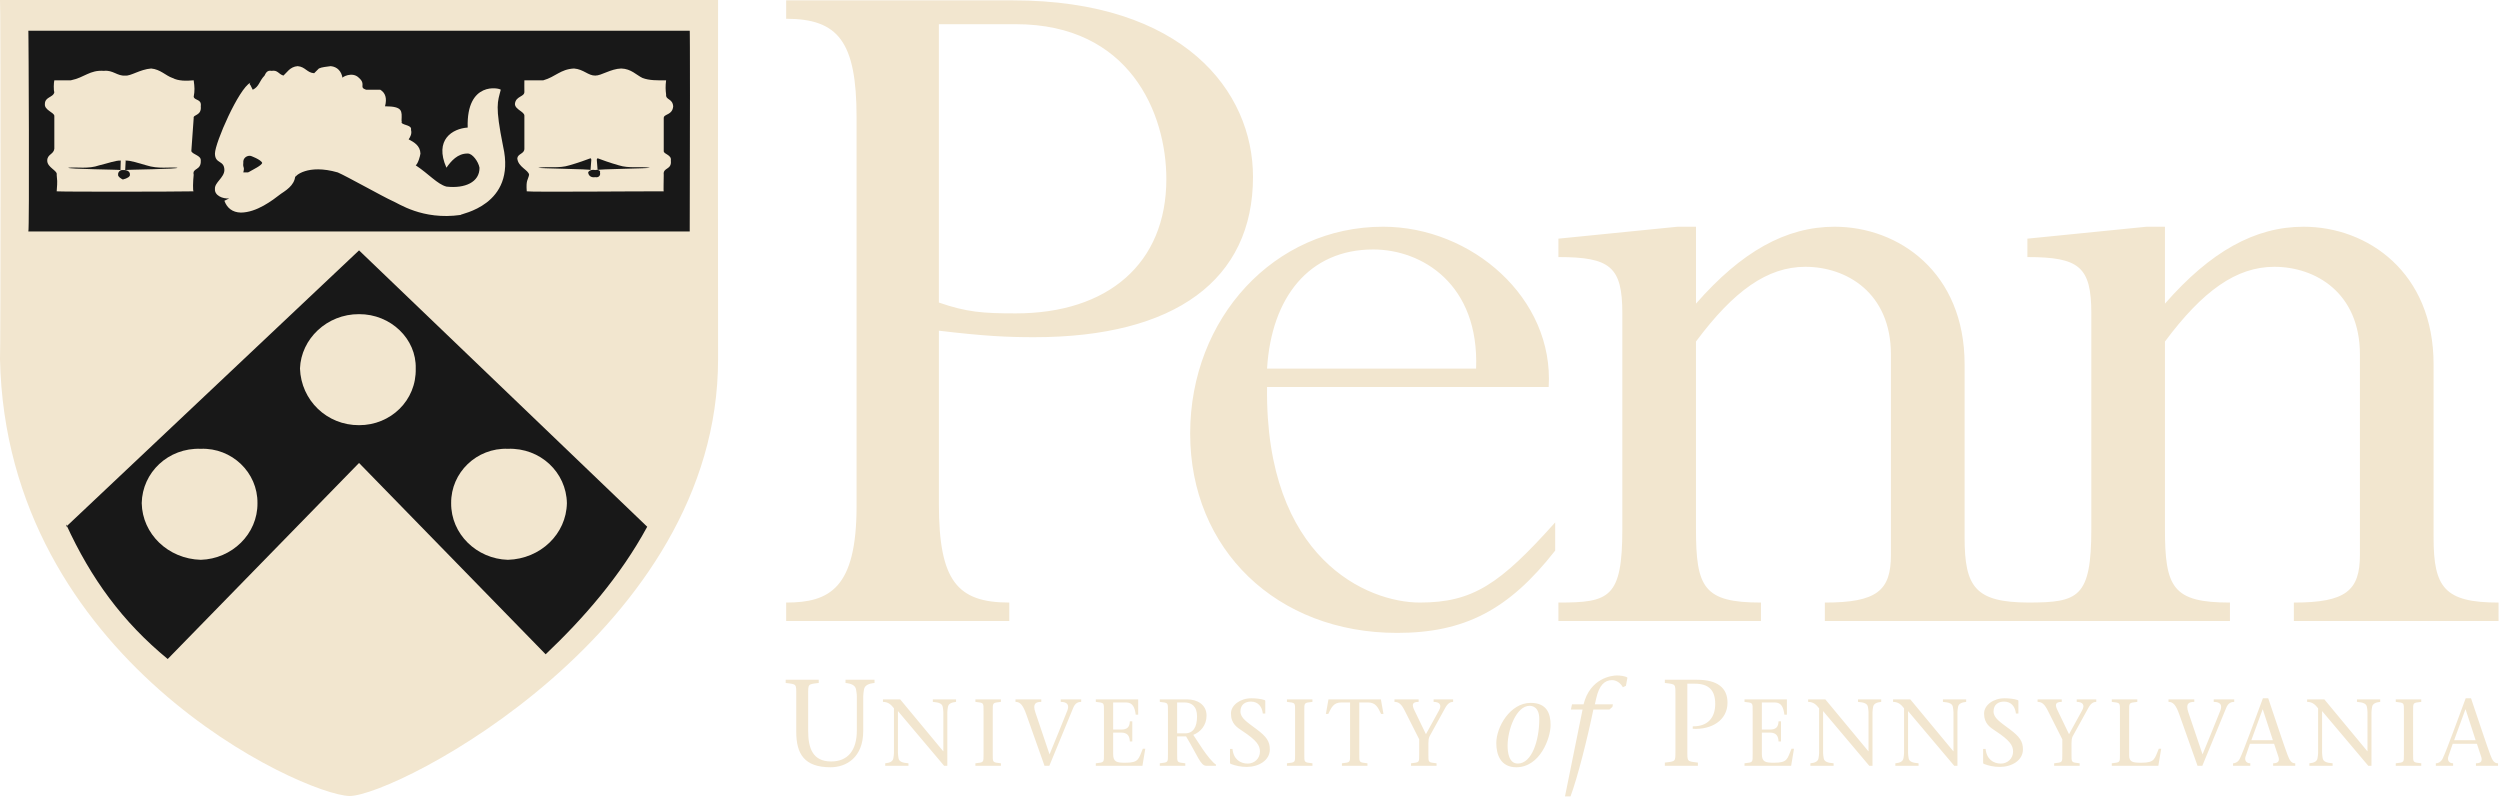
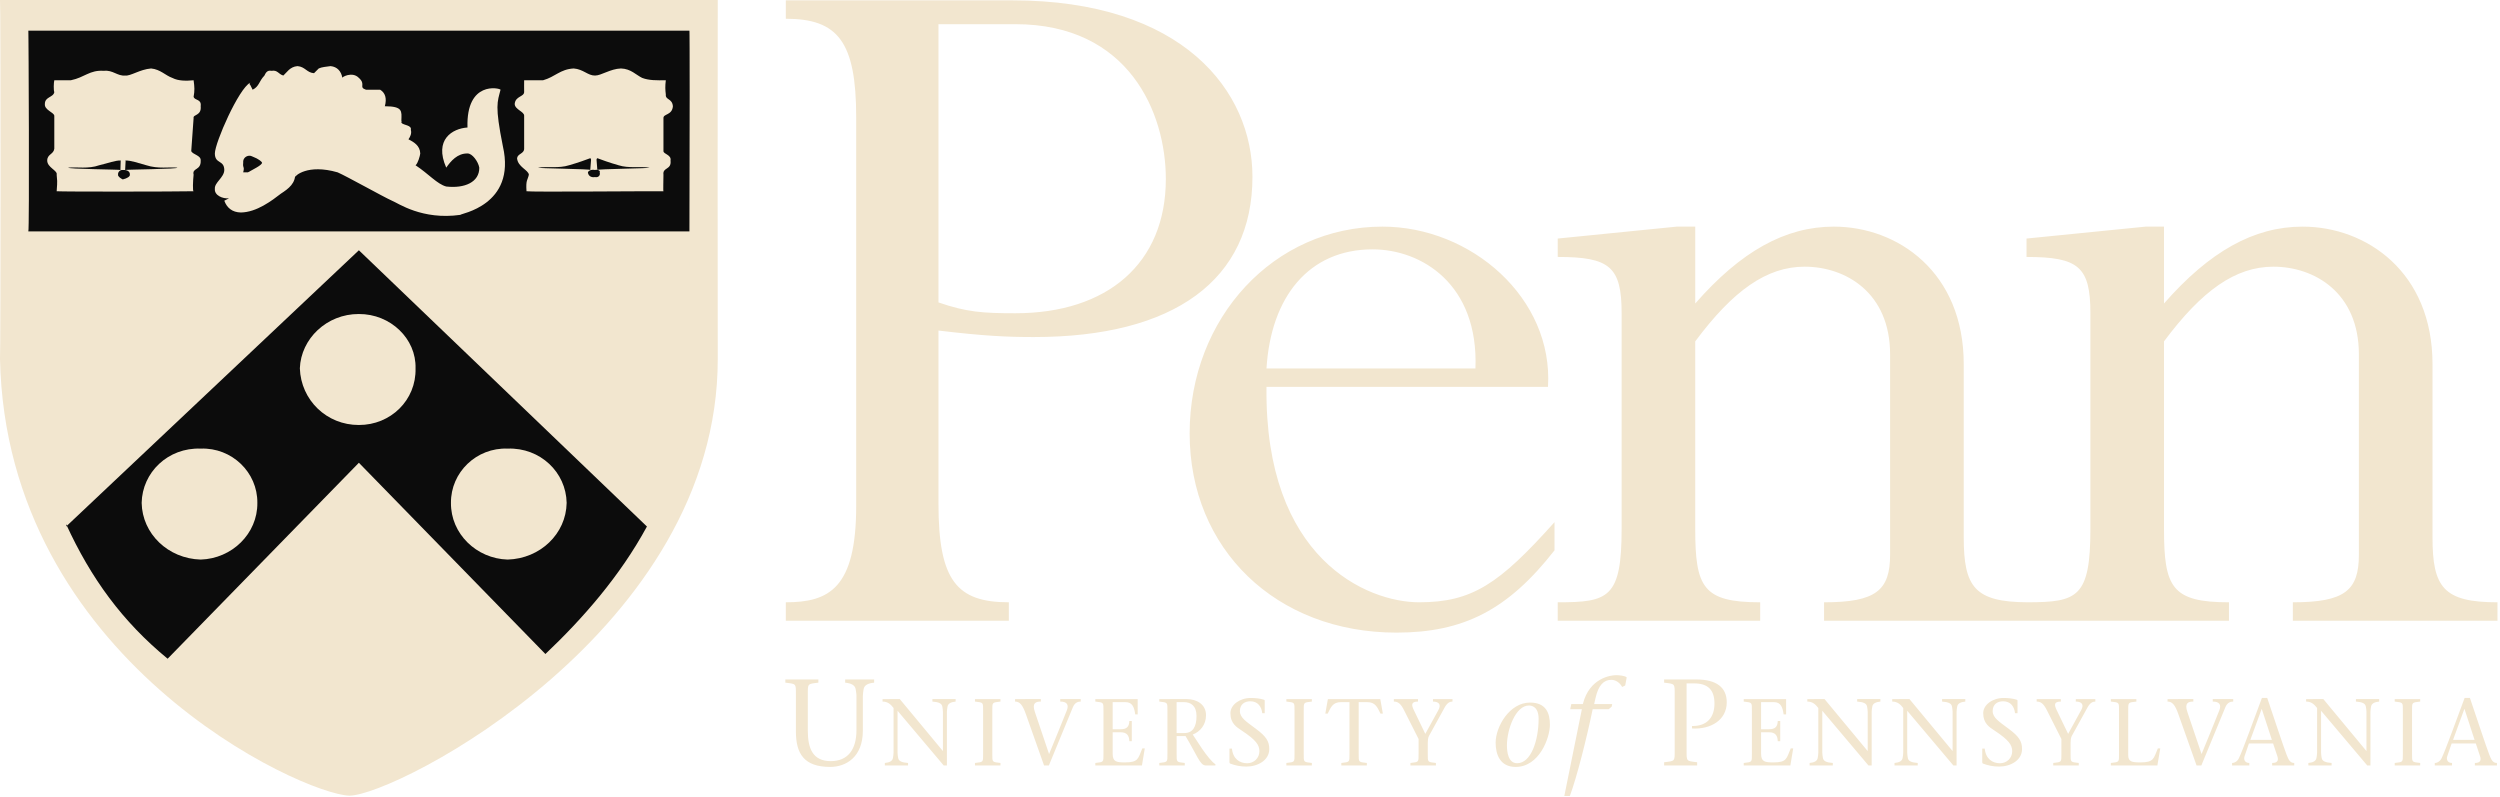
- <svg xmlns="http://www.w3.org/2000/svg" viewBox="0 0 804 257" fill="none">
-   <path d="M252.831 0.114V6.036C269.551 6.036 275.472 13.352 275.472 37.735V162.782C275.472 189.254 266.763 193.783 252.831 193.783V199.71H324.587V193.783C307.864 193.783 301.946 186.819 301.946 162.087V106.352C316.577 108.093 323.889 108.443 332.597 108.443C377.883 108.443 402.965 89.983 402.965 56.891C402.965 29.373 380.673 0.113 325.635 0.113H252.835L252.831 0.114ZM301.944 7.78H326.677C363.252 7.78 375.097 36.34 375.097 57.588C375.097 84.758 356.285 100.784 326.677 100.784C316.225 100.784 311 100.434 301.944 97.3V7.78ZM444.761 72.915C409.93 72.915 382.758 102.177 382.758 139.447C382.758 176.721 410.623 203.54 449.29 203.54C470.886 203.54 485.169 196.228 500.147 177.067V168.004C482.38 187.864 473.675 193.782 456.602 193.782C439.883 193.782 406.792 179.855 407.485 124.469H498.055C499.799 95.904 473.324 72.912 444.759 72.912L444.761 72.915ZM539.5 72.915L501.184 76.75V82.671C517.904 82.671 521.743 85.807 521.743 100.784V170.101C521.743 192.391 517.557 193.784 501.184 193.784V199.71H566.324V193.784C547.86 193.784 545.426 188.908 545.426 170.101V109.837C557.615 93.465 568.416 85.804 580.606 85.804C593.84 85.804 608.124 94.166 608.124 114.02V178.462C608.124 189.957 603.592 193.785 586.875 193.785V199.711H717.15V193.785C698.69 193.785 696.248 188.909 696.248 170.102V109.838C708.443 93.466 719.235 85.805 731.432 85.805C744.667 85.805 758.951 94.167 758.951 114.021V178.463C758.951 189.958 754.425 193.786 737.706 193.786V199.712H803.541V193.786C786.122 193.786 782.639 188.913 782.639 172.888V117.153C782.639 87.545 761.388 72.916 740.835 72.916C725.164 72.916 710.882 80.928 696.251 97.649V72.916H690.334L652.013 76.751V82.672C668.736 82.672 672.568 85.808 672.568 100.785V170.102C672.568 192.217 668.416 193.758 652.365 193.78C635.267 193.712 631.814 188.8 631.814 172.887V117.153C631.814 87.544 610.568 72.915 590.015 72.915C574.344 72.915 560.06 80.927 545.431 97.648V72.915H539.505L539.5 72.915ZM441.625 80.229C457.302 80.229 475.76 91.375 474.712 118.545H407.485C408.879 95.558 421.075 80.229 441.623 80.229H441.625ZM519.978 217.229C518.319 217.229 511.364 218.099 509.271 226.517H505.553L505.202 228.179H508.954L503.302 256.113H505.08C507.33 250.106 510.493 237.579 512.429 228.179H517.605L518.551 227.346L518.711 226.517H512.907L513.336 224.617C514.288 220.352 516.063 218.73 518.434 218.73C520.093 218.73 521.358 219.96 521.909 221.025L522.898 220.548L523.379 217.94C522.783 217.387 520.885 217.229 519.978 217.229ZM252.678 218.613V219.641C256.235 220.076 256.074 219.877 256.074 223.554V235.333C256.074 242.48 258.684 246.751 267.102 246.751C272.199 246.751 277.614 243.584 277.614 235.089V223.949C277.614 223.119 277.769 222.449 277.848 221.814C278.045 220.39 279.348 219.835 281.245 219.641V218.613H271.922V219.641C273.778 219.835 275.122 220.39 275.319 221.814C275.398 222.449 275.558 223.119 275.558 223.949V234.929C275.558 241.253 272.711 244.89 267.297 244.89C261.409 244.89 259.909 240.659 259.909 235.129V223.554C259.909 219.878 259.75 220.076 263.306 219.641V218.613L252.678 218.613ZM535.415 218.613V219.641C538.972 220.076 538.817 219.877 538.817 223.554V241.337C538.817 245.008 538.972 244.815 535.415 245.25V246.274H546.044V245.25C542.49 244.815 542.648 245.008 542.648 241.337V219.875H545.055C549.486 219.875 551.615 221.931 551.615 226.361C551.615 230.708 549.325 233.665 544.383 233.589V234.378C550.431 234.737 555.567 231.655 555.567 225.966C555.567 221.219 552.327 218.613 545.767 218.613L535.415 218.613ZM402.429 224.565C398.923 224.565 395.874 226.73 395.874 229.472C395.874 232.795 397.919 233.985 399.566 235.085C404.141 238.103 405.201 239.719 405.201 241.701C405.201 243.925 403.436 245.571 401.271 245.571C398.922 245.571 396.699 244.233 396.364 240.851H395.566V245.237C395.566 245.478 395.664 245.602 395.787 245.667C397.372 246.272 399.049 246.638 400.998 246.638C404.66 246.638 408.377 244.627 408.377 241.003C408.377 238.468 407.337 236.914 404.108 234.508C401.057 232.22 398.924 230.935 398.924 228.799C398.924 226.546 400.506 225.632 402.277 225.632C404.714 225.632 405.875 227.342 406.121 229.472H406.911V225.476C406.911 225.323 406.882 225.207 406.698 225.142C405.481 224.719 403.739 224.565 402.429 224.565ZM644.63 224.565C641.124 224.565 638.079 226.73 638.079 229.472C638.079 232.795 640.119 233.985 641.767 235.085C646.345 238.103 647.407 239.719 647.407 241.701C647.407 243.925 645.639 245.571 643.477 245.571C641.127 245.571 638.904 244.233 638.57 240.851H637.772V245.237C637.772 245.478 637.866 245.602 637.984 245.667C639.574 246.272 641.248 246.638 643.203 246.638C646.863 246.638 650.578 244.627 650.578 241.003C650.578 238.468 649.544 236.914 646.309 234.508C643.261 232.22 641.125 230.935 641.125 228.799C641.125 226.546 642.713 225.632 644.479 225.632C646.918 225.632 648.081 227.342 648.322 229.472H649.116V225.476C649.116 225.323 649.088 225.207 648.904 225.142C647.687 224.719 645.943 224.565 644.63 224.565ZM727.748 224.565C725.218 231.3 721.656 241.27 720.342 243.953C719.855 244.959 718.974 245.48 718.151 245.48V246.274H723.696V245.48C722.356 245.48 721.772 244.473 722.173 243.285L723.57 239.202H731.349L732.663 243.133C733.152 244.474 732.97 245.48 731.045 245.48V246.274H738.151V245.48C736.841 245.48 736.35 244.506 735.678 242.794C734.642 240.082 731.531 230.695 729.462 224.565L727.748 224.565ZM792.969 224.565C790.442 231.3 786.87 241.27 785.56 243.953C785.069 244.959 784.186 245.48 783.364 245.48V246.274H788.917V245.48C787.571 245.48 786.996 244.473 787.39 243.285L788.796 239.202H796.575L797.876 243.133C798.364 244.474 798.185 245.48 796.267 245.48V246.274H803.368V245.48C802.055 245.48 801.572 244.506 800.9 242.794C799.861 240.082 796.754 230.695 794.679 224.565L792.969 224.565ZM283.957 224.929V225.723C285.695 225.723 286.642 226.699 287.497 227.793V242.161C287.497 242.797 287.372 243.313 287.31 243.801C287.159 244.902 286.154 245.333 284.69 245.48V246.274H292.16V245.48C290.148 245.333 289.112 244.902 288.959 243.801C288.899 243.313 288.777 242.797 288.777 242.161V228.682C293.746 234.535 298.775 240.544 303.622 246.274H304.659V229.046C304.659 228.405 304.784 227.89 304.846 227.402C304.996 226.302 306.032 225.876 307.466 225.723V224.929H299.996V225.723C302.008 225.876 303.044 226.302 303.197 227.402C303.257 227.89 303.379 228.405 303.379 229.046V241.58H303.319C298.776 236.061 294.048 230.447 289.505 224.929L283.957 224.929ZM313.688 224.929V225.723C316.431 226.058 316.308 225.907 316.308 228.743V242.46C316.308 245.296 316.431 245.145 313.688 245.48V246.274H321.891V245.48C319.148 245.145 319.267 245.296 319.267 242.46V228.743C319.267 225.907 319.148 226.058 321.891 225.723V224.929H313.688ZM326.585 224.929V225.723C328.049 225.723 328.994 226.672 330.121 229.931C331.979 235.114 334.054 241.003 335.912 246.274H337.47C340.03 240.026 342.621 233.801 345.184 227.554C345.822 226.03 346.827 225.723 347.713 225.723V224.929H341.127V225.723C343.201 225.723 343.994 226.673 343.231 228.591C341.34 233.256 339.483 237.947 337.531 242.612C335.947 237.976 334.174 232.738 332.984 229.137C331.978 226.214 333.201 225.723 334.876 225.723V224.929L326.585 224.929ZM352.411 224.929V225.723C355.155 226.058 355.032 225.907 355.032 228.743V242.46C355.032 245.296 355.155 245.145 352.411 245.48V246.274H367.409L368.324 240.786H367.535C366.134 244.051 366.344 245.298 361.925 245.298C359.182 245.298 357.99 245.084 357.99 242.495V235.602H360.55C362.592 235.602 363.296 236.67 363.357 238.465H364.146V231.971H363.357C363.297 233.865 362.472 234.626 360.55 234.626H357.99V225.906H362.138C364.334 225.906 364.944 227.582 365.248 229.841H366.038V224.93L352.411 224.929ZM372.992 224.929V225.723C375.736 226.058 375.612 225.907 375.612 228.743V242.46C375.612 245.296 375.736 245.145 372.992 245.48V246.274H381.191V245.48C378.447 245.145 378.571 245.296 378.571 242.46V236.821H381.434C385.124 242.95 386.101 246.274 387.903 246.274H391.044V245.879C389.978 245.238 388.269 243.101 386.745 240.877L383.756 236.335C386.102 235.417 388.025 233.255 388.025 230.114C388.025 226.549 384.942 224.929 381.864 224.929L372.992 224.929ZM413.88 224.929V225.723C416.627 226.058 416.5 225.907 416.5 228.743V242.46C416.5 245.296 416.627 245.145 413.88 245.48V246.274H422.079V245.48C419.339 245.145 419.464 245.296 419.464 242.46V228.743C419.464 225.907 419.339 226.058 422.079 225.723V224.929H413.88ZM427.233 224.929L426.409 229.593H427.173C428.179 227.581 428.792 225.905 431.446 225.905H434.183V242.46C434.183 245.296 434.31 245.144 431.563 245.48V246.274H439.771V245.48C437.024 245.144 437.146 245.296 437.146 242.46V225.905H439.888C442.542 225.905 443.151 227.581 444.157 229.593H444.921L444.096 224.929H427.233ZM448.461 224.929V225.723C449.861 225.723 450.713 226.483 451.719 228.465L456.417 237.766V242.46C456.417 245.296 456.533 245.145 453.792 245.48V246.274H461.996V245.48C459.255 245.145 459.372 245.296 459.372 242.46V239.051C459.372 238.286 459.433 237.432 459.74 236.821L464.829 227.584C465.654 226.119 466.475 225.723 467.328 225.723V224.929H461.046V225.723C462.847 225.723 463.822 226.607 462.786 228.465L458.582 236.118L454.886 228.465C454.127 226.883 453.917 225.723 456.231 225.723V224.929H448.461ZM561.032 224.929V225.723C563.778 226.058 563.656 225.907 563.656 228.743V242.46C563.656 245.296 563.778 245.145 561.032 245.48V246.274H576.033L576.949 240.786H576.155C574.754 244.051 574.97 245.298 570.545 245.298C567.805 245.298 566.615 245.084 566.615 242.495V235.602H569.175C571.217 235.602 571.92 236.67 571.977 238.465H572.771V231.971H571.977C571.92 233.865 571.096 234.626 569.175 234.626H566.615V225.906H570.762C572.958 225.906 573.56 227.582 573.864 229.841H574.663V224.93L561.032 224.929ZM581.491 224.929V225.723C583.232 225.723 584.174 226.699 585.027 227.793V242.161C585.027 242.797 584.908 243.313 584.844 243.801C584.691 244.902 583.686 245.333 582.229 245.48V246.274H589.69V245.48C587.678 245.333 586.647 244.902 586.493 243.801C586.433 243.313 586.307 242.797 586.307 242.161V228.682C591.279 234.535 596.31 240.544 601.156 246.274H602.193V229.046C602.193 228.405 602.317 227.89 602.38 227.402C602.528 226.302 603.568 225.876 604.996 225.723V224.929H597.53V225.723C599.548 225.876 600.581 226.302 600.731 227.402C600.792 227.89 600.918 228.405 600.918 229.046V241.58H600.849C596.309 236.061 591.583 230.447 587.035 224.929L581.491 224.929ZM608.81 224.929V225.723C610.551 225.723 611.493 226.699 612.345 227.793V242.161C612.345 242.797 612.23 243.313 612.163 243.801C612.01 244.902 611.005 245.333 609.547 245.48V246.274H617.013V245.48C615.001 245.333 613.966 244.902 613.812 243.801C613.754 243.313 613.63 242.797 613.63 242.161V228.682C618.599 234.535 623.629 240.544 628.475 246.274H629.512V229.046C629.512 228.405 629.635 227.89 629.699 227.402C629.846 226.302 630.888 225.876 632.319 225.723V224.929H624.849V225.723C626.867 225.876 627.901 226.302 628.055 227.402C628.112 227.89 628.237 228.405 628.237 229.046V241.58H628.172C623.63 236.061 618.907 230.447 614.358 224.929L608.81 224.929ZM655.282 224.929V225.723C656.685 225.723 657.538 226.483 658.544 228.465L663.238 237.766V242.46C663.238 245.296 663.361 245.145 660.614 245.48V246.274H668.818V245.48C666.077 245.145 666.197 245.296 666.197 242.46V239.051C666.197 238.286 666.254 237.432 666.562 236.821L671.655 227.584C672.474 226.119 673.3 225.723 674.158 225.723V224.929H667.872V225.723C669.674 225.723 670.643 226.607 669.607 228.465L665.403 236.118L661.716 228.465C660.951 226.883 660.737 225.723 663.056 225.723V224.929H655.282ZM679.151 224.929V225.723C681.901 226.058 681.775 225.907 681.775 228.743V242.46C681.775 245.296 681.901 245.145 679.151 245.48V246.274H694.122L695.042 240.786H694.274C692.874 244.051 693.059 245.298 688.634 245.298C685.924 245.298 684.734 245.086 684.734 242.951V228.743C684.734 225.907 684.612 226.058 687.359 225.723V224.929H679.151ZM697.389 224.929V225.723C698.853 225.723 699.796 226.672 700.925 229.931C702.783 235.114 704.862 241.003 706.721 246.274H708.27C710.836 240.026 713.421 233.801 715.987 227.554C716.623 226.03 717.639 225.723 718.521 225.723V224.929H711.931V225.723C714.011 225.723 714.8 226.673 714.035 228.591C712.15 233.256 710.28 237.947 708.335 242.612C706.747 237.976 704.984 232.738 703.788 229.137C702.782 226.214 704.006 225.723 705.684 225.723V224.929L697.389 224.929ZM741.969 224.929V225.723C743.704 225.723 744.652 226.699 745.504 227.793V242.161C745.504 242.797 745.378 243.313 745.318 243.801C745.164 244.902 744.161 245.333 742.698 245.48V246.274H750.168V245.48C748.156 245.333 747.12 244.902 746.966 243.801C746.903 243.313 746.784 242.797 746.784 242.161V228.682C751.748 234.535 756.788 240.544 761.635 246.274H762.667V229.046C762.667 228.405 762.793 227.89 762.854 227.402C763.004 226.302 764.037 225.876 765.474 225.723V224.929H758.003V225.723C760.015 225.876 761.052 226.302 761.205 227.402C761.268 227.89 761.387 228.405 761.387 229.046V241.58H761.327C756.784 236.061 752.06 230.447 747.518 224.929L741.969 224.929ZM770.476 224.929V225.723C773.217 226.058 773.1 225.907 773.1 228.743V242.46C773.1 245.296 773.216 245.145 770.476 245.48V246.274H778.675V245.48C775.934 245.145 776.051 245.296 776.051 242.46V228.743C776.051 225.907 775.934 226.058 778.675 225.723V224.929H770.476ZM378.565 225.906H380.912C383.138 225.906 384.969 227.067 384.969 230.391C384.969 233.838 383.748 235.849 381.095 235.849H378.565V225.906ZM492.271 226.044C485.672 226.044 481.209 233.791 481.209 238.968C481.209 242.68 482.589 246.751 487.647 246.751C495.195 246.751 498.67 237.502 498.67 233.155C498.67 229.602 497.534 226.044 492.271 226.044ZM491.92 226.99C492.549 226.99 495.035 227.147 495.035 231.259C495.035 238.13 492.634 245.562 488.128 245.562C485.203 245.562 484.844 241.85 484.844 239.797C484.844 234.655 487.649 226.99 491.92 226.99ZM727.657 228.131H727.714L730.954 238.044H724.03L727.657 228.131ZM792.874 228.131H792.939L796.167 238.044H789.247L792.874 228.131Z" fill="#F2E6CF" />
-   <path d="M0 0H230.932C230.881 0.244 230.881 113.548 230.932 115.466C231.026 202.787 127.535 255.866 112.427 256C97.322 255.594 2.028 212.286 0 115.466C0.216 113.957 0.246 0.244 0 0Z" fill="#F2E6CF" />
-   <path d="M9.115 9.874H221.816C222.013 9.627 222.013 114.204 221.816 116.225C220.575 202.795 123.363 248.385 110.908 247.643C98.418 247.537 8.851 202.918 9.115 115.466C9.121 114.025 9.14 9.627 9.115 9.874Z" fill="#F2E6CF" />
-   <path d="M9.115 74.444C9.496 74.591 9.201 9.627 9.115 9.874H221.816C221.92 9.627 221.92 44.469 221.816 74.444H9.115Z" fill="#181818" />
-   <path d="M21.271 168.64C29.289 186.138 39.404 199.986 53.935 211.941L115.466 148.89L175.478 210.421C187.458 199.06 199.432 185.452 208.143 169.399L115.466 80.522L21.271 169.399V168.64Z" fill="#181818" />
-   <path d="M168.64 25.827H174.719C178.655 24.725 180.202 22.266 184.593 22.03C187.682 22.266 189.156 24.345 191.43 24.308C193.401 24.346 196.385 22.127 199.786 22.03C203.003 22.127 204.657 24.136 206.622 25.068C208.794 25.904 211.347 25.86 214.219 25.827C213.973 27.799 214.044 28.952 214.219 30.386C214.044 32.242 216.274 31.585 216.498 34.183C216.274 37.128 213.396 36.572 213.46 37.982V48.617C213.435 49.6 216.095 49.773 215.739 51.656C216.095 54.762 213.129 53.729 213.46 56.213C213.466 57.81 213.325 61.482 213.46 61.531C207.607 61.481 170.829 61.819 169.401 61.531C169.138 57.834 169.745 58.067 170.161 56.213C169.988 54.657 166.571 53.722 166.362 50.895C166.571 49.391 168.62 49.495 168.64 47.856V37.222C168.691 35.916 165.6 35.222 165.602 33.425C165.837 30.887 168.585 31.189 168.64 29.625C168.583 28.918 168.659 26.354 168.64 25.827Z" fill="#F2E6CF" />
-   <path d="M192.191 50.895C193.328 51.331 196.102 52.351 199.026 53.174C202.283 54.224 205.983 53.484 208.902 53.935C209.585 54.207 191.818 54.344 192.191 54.694C191.889 50.915 191.818 51.263 192.191 50.895Z" fill="#181818" />
-   <path d="M189.152 55.453C189.265 55.035 190.158 54.414 191.43 54.694C192.362 54.414 193.257 55.035 192.95 55.453C193.257 56.565 192.362 57.187 191.43 56.973C190.158 57.187 189.265 56.565 189.152 55.453Z" fill="#181818" />
-   <path d="M189.911 50.895C188.772 51.331 185.998 52.351 183.074 53.174C179.817 54.224 176.118 53.484 173.199 53.935C172.516 54.207 190.282 54.344 189.911 54.694C190.21 50.915 190.282 51.263 189.911 50.895Z" fill="#181818" />
-   <path fill-rule="evenodd" clip-rule="evenodd" d="M72.165 64.569C72.977 66.815 74.667 68.305 77.484 68.368C82.58 68.305 87.543 64.494 90.398 62.29C92.866 60.683 95.275 58.916 94.956 55.453V56.973C94.844 56.664 98.871 52.646 108.628 55.453C111.554 56.718 123.363 63.35 126.1 64.569C128.111 65.36 135.801 70.876 148.13 69.127C147.821 68.749 166.169 66.225 161.804 47.098C159.14 33.823 160.047 32.865 161.044 28.865C160.732 28.326 149.943 25.901 150.409 41.021C145.553 41.353 139.583 44.886 143.572 53.935C145.05 51.815 147.173 49.32 150.409 49.377C151.919 49.32 153.851 51.956 154.208 53.935C154.259 58.604 149.51 60.683 143.572 60.012C140.623 59.221 137.868 55.908 133.698 53.174C134.466 52.579 135.125 50.151 135.217 49.377C135.125 46.79 133.076 45.684 131.418 44.818C131.96 44.055 132.534 42.947 132.179 41.78C132.534 40.209 129.837 40.348 129.139 39.501C129.225 39.032 129.225 39.378 129.139 38.741C129.225 35.739 129.657 34.216 123.822 34.183C124.514 31.618 123.94 29.852 122.303 28.865H117.745C115.272 28.049 117.855 27.188 115.466 25.068C113.333 22.828 109.823 24.884 110.148 25.068C109.823 22.979 108.511 21.467 106.35 21.271C104.986 21.467 103.475 21.571 102.551 22.03L101.032 23.549C98.728 23.406 98.188 21.467 95.716 21.271C93.226 21.467 92.218 23.407 91.157 24.307C89.557 23.858 89.34 22.437 87.359 22.789C85.744 22.437 85.349 23.858 85.079 24.307C83.299 26.144 83.404 27.831 81.281 28.865L80.522 27.346C80.22 27.062 80.194 26.966 80.522 26.587C76.79 28.499 69.161 45.889 69.127 49.377C69.159 52.851 72.115 51.364 72.165 54.694C72.115 57.15 68.95 58.709 69.127 60.771C68.95 62.865 71.646 64.009 73.685 63.809L72.165 64.569Z" fill="#F2E6CF" />
-   <path d="M80.522 50.136C80.349 49.952 84.091 51.392 84.321 52.416C84.091 53.222 81.673 54.386 79.763 55.453H78.244C78.768 53.416 78.048 54.275 78.244 52.416C78.048 50.589 79.717 49.952 80.522 50.136Z" fill="#181818" />
-   <path d="M17.472 25.827H22.79C27.272 24.912 28.819 22.451 33.425 22.789C36.299 22.451 37.773 24.53 40.262 24.308C42.017 24.53 45.003 22.313 48.617 22.03C51.62 22.313 53.275 24.323 55.454 25.068C57.411 26.089 59.964 26.046 62.29 25.827C62.59 27.986 62.662 29.139 62.29 31.145C62.662 32.429 64.891 31.771 64.569 34.184C64.891 37.313 62.013 36.76 62.29 37.982L61.531 48.617C62.05 49.785 64.712 49.958 64.569 51.656C64.712 54.948 61.747 53.915 62.29 56.213C62.086 57.996 61.942 61.667 62.29 61.531C56.224 61.667 20.223 61.703 18.232 61.531C18.532 57.718 18.364 58.255 18.232 56.213C18.604 54.844 15.188 53.909 15.192 51.656C15.188 49.578 17.239 49.681 17.472 47.856V37.222C17.31 36.102 14.217 35.409 14.434 33.425C14.453 31.072 17.203 31.374 17.472 29.626C17.203 29.103 17.274 26.54 17.472 25.827Z" fill="#F2E6CF" />
-   <path d="M40.262 51.656C41.946 51.518 44.719 52.538 47.097 53.174C50.901 54.411 54.599 53.671 56.973 53.935C58.202 54.392 40.435 54.532 40.262 54.694C40.507 51.102 40.435 51.448 40.262 51.656Z" fill="#181818" />
-   <path d="M37.982 56.213C37.882 55.221 38.775 54.601 39.501 54.694C40.98 54.601 41.874 55.221 41.781 56.213C41.874 56.752 40.98 57.372 39.501 57.732C38.775 57.372 37.882 56.752 37.982 56.213Z" fill="#181818" />
-   <path d="M38.742 51.656C37.388 51.518 34.616 52.538 31.905 53.174C28.434 54.411 24.736 53.671 22.03 53.935C21.133 54.392 38.899 54.532 38.742 54.694C38.828 51.102 38.899 51.448 38.742 51.656Z" fill="#181818" />
-   <path d="M45.578 161.803C45.761 151.969 54.075 143.959 64.569 144.332C74.591 143.959 82.905 151.969 82.802 161.803C82.905 171.731 74.591 179.742 64.569 180.035C54.075 179.742 45.761 171.731 45.578 161.803Z" fill="#F2E6CF" />
-   <path d="M96.475 118.505C96.821 108.998 105.135 100.988 115.466 101.033C125.651 100.989 133.965 108.998 133.698 118.505C133.965 128.761 125.651 136.771 115.466 136.736C105.135 136.774 96.821 128.761 96.475 118.505Z" fill="#F2E6CF" />
-   <path d="M145.091 161.803C144.999 151.969 153.313 143.959 163.323 144.332C173.827 143.959 182.143 151.969 182.315 161.803C182.143 171.731 173.827 179.742 163.323 180.035C153.313 179.742 144.999 171.731 145.091 161.803Z" fill="#F2E6CF" />
+ <svg xmlns="http://www.w3.org/2000/svg" width="804" height="256" viewBox="0 0 804 256" fill="none">
+   <path d="M252.72 0.114V6.033C269.433 6.033 275.351 13.346 275.351 37.718V162.711C275.351 189.171 266.646 193.698 252.72 193.698V199.622H324.444V193.698C307.729 193.698 301.814 186.737 301.814 162.016V106.305C316.438 108.046 323.747 108.396 332.451 108.396C377.717 108.396 402.788 89.944 402.788 56.866C402.788 29.36 380.505 0.112 325.492 0.112H252.724L252.72 0.114ZM301.811 7.776H326.534C363.092 7.776 374.933 36.324 374.933 57.563C374.933 84.721 356.129 100.74 326.534 100.74C316.087 100.74 310.863 100.39 301.811 97.257V7.776ZM444.566 72.882C409.75 72.882 382.59 102.132 382.59 139.385C382.59 176.643 410.443 203.45 449.093 203.45C470.679 203.45 484.956 196.141 499.927 176.989V167.931C482.168 187.782 473.467 193.696 456.402 193.696C439.689 193.696 406.613 179.776 407.306 124.414H497.836C499.579 95.862 473.116 72.88 444.564 72.88L444.566 72.882ZM539.263 72.882L500.964 76.716V82.635C517.676 82.635 521.514 85.769 521.514 100.74V170.026C521.514 192.307 517.33 193.699 500.964 193.699V199.622H566.075V193.699C547.62 193.699 545.186 188.825 545.186 170.026V109.789C557.37 93.424 568.166 85.766 580.35 85.766C593.579 85.766 607.857 94.125 607.857 113.97V178.383C607.857 189.873 603.326 193.699 586.617 193.699V199.623H716.835V193.699C698.383 193.699 695.942 188.826 695.942 170.027V109.79C708.132 93.425 718.919 85.767 731.111 85.767C744.339 85.767 758.617 94.126 758.617 113.971V178.384C758.617 189.874 754.094 193.7 737.382 193.7V199.624H803.188V193.7C785.777 193.7 782.295 188.83 782.295 172.812V117.102C782.295 87.506 761.054 72.884 740.51 72.884C724.846 72.884 710.57 80.892 695.945 97.606V72.884H690.03L651.727 76.717V82.636C668.442 82.636 672.273 85.77 672.273 100.741V170.028C672.273 192.132 668.122 193.673 652.078 193.695C634.988 193.627 631.537 188.717 631.537 172.811V117.101C631.537 87.505 610.3 72.883 589.756 72.883C574.092 72.883 559.814 80.892 545.192 97.605V72.883H539.268L539.263 72.882ZM441.431 80.194C457.101 80.194 475.551 91.335 474.503 118.493H407.306C408.7 95.516 420.89 80.194 441.429 80.194H441.431ZM519.75 217.133C518.091 217.133 511.139 218.003 509.047 226.418H505.331L504.98 228.078H508.731L503.08 256H504.858C507.107 249.996 510.269 237.474 512.204 228.078H517.378L518.323 227.246L518.484 226.418H512.681L513.111 224.518C514.062 220.255 515.836 218.634 518.206 218.634C519.865 218.634 521.129 219.863 521.679 220.928L522.668 220.451L523.149 217.844C522.553 217.292 520.656 217.133 519.75 217.133ZM252.567 218.517V219.544C256.122 219.98 255.962 219.781 255.962 223.456V235.229C255.962 242.374 258.57 246.642 266.985 246.642C272.08 246.642 277.492 243.477 277.492 234.986V223.85C277.492 223.021 277.647 222.352 277.726 221.717C277.923 220.294 279.225 219.738 281.122 219.544V218.517H271.803V219.544C273.658 219.738 275.001 220.294 275.198 221.717C275.277 222.352 275.436 223.021 275.436 223.85V234.826C275.436 241.147 272.591 244.782 267.18 244.782C261.294 244.782 259.795 240.553 259.795 235.025V223.456C259.795 219.781 259.636 219.98 263.19 219.545V218.517L252.567 218.517ZM535.18 218.517V219.544C538.736 219.98 538.58 219.781 538.58 223.456V241.231C538.58 244.9 538.735 244.707 535.18 245.142V246.166H545.804V245.142C542.252 244.707 542.409 244.9 542.409 241.231V219.779H544.816C549.245 219.779 551.372 221.834 551.372 226.262C551.372 230.607 549.084 233.563 544.143 233.486V234.275C550.189 234.634 555.323 231.553 555.323 225.867C555.323 221.121 552.084 218.517 545.527 218.517L535.18 218.517ZM402.252 224.466C398.748 224.466 395.7 226.631 395.7 229.371C395.7 232.693 397.744 233.882 399.39 234.982C403.964 237.999 405.023 239.614 405.023 241.595C405.023 243.818 403.259 245.463 401.095 245.463C398.746 245.463 396.524 244.126 396.19 240.745H395.392V245.129C395.392 245.37 395.49 245.494 395.613 245.559C397.197 246.164 398.873 246.53 400.821 246.53C404.482 246.53 408.198 244.519 408.198 240.897C408.198 238.363 407.158 236.81 403.931 234.405C400.881 232.118 398.749 230.833 398.749 228.699C398.749 226.447 400.33 225.533 402.101 225.533C404.536 225.533 405.696 227.243 405.943 229.371H406.732V225.377C406.732 225.224 406.703 225.108 406.52 225.043C405.303 224.62 403.562 224.466 402.252 224.466ZM644.347 224.466C640.843 224.466 637.799 226.631 637.799 229.371C637.799 232.693 639.838 233.882 641.485 234.982C646.061 237.999 647.122 239.614 647.122 241.595C647.122 243.818 645.355 245.463 643.194 245.463C640.845 245.463 638.623 244.126 638.289 240.745H637.491V245.129C637.491 245.37 637.586 245.494 637.704 245.559C639.293 246.164 640.967 246.53 642.92 246.53C646.578 246.53 650.292 244.519 650.292 240.897C650.292 238.363 649.259 236.81 646.025 234.405C642.978 232.118 640.843 230.833 640.843 228.699C640.843 226.447 642.431 225.533 644.195 225.533C646.634 225.533 647.797 227.243 648.037 229.371H648.831V225.377C648.831 225.224 648.802 225.108 648.619 225.043C647.402 224.62 645.66 224.466 644.347 224.466ZM727.428 224.466C724.899 231.199 721.339 241.164 720.026 243.846C719.538 244.851 718.658 245.372 717.836 245.372V246.166H723.378V245.372C722.038 245.372 721.455 244.366 721.856 243.178L723.252 239.097H731.027L732.341 243.026C732.829 244.366 732.648 245.372 730.724 245.372V246.165H737.827V245.372C736.517 245.372 736.026 244.399 735.355 242.688C734.319 239.977 731.209 230.593 729.141 224.466L727.428 224.466ZM792.621 224.466C790.095 231.199 786.524 241.164 785.214 243.846C784.724 244.851 783.842 245.372 783.02 245.372V246.166H788.571V245.372C787.225 245.372 786.65 244.366 787.044 243.178L788.449 239.097H796.225L797.526 243.026C798.014 244.366 797.835 245.372 795.917 245.372V246.165H803.015V245.372C801.703 245.372 801.22 244.399 800.548 242.688C799.51 239.977 796.404 230.593 794.33 224.466L792.621 224.466ZM283.832 224.831V225.624C285.57 225.624 286.516 226.599 287.37 227.693V242.055C287.37 242.69 287.246 243.206 287.184 243.694C287.033 244.794 286.029 245.225 284.565 245.372V246.166H292.032V245.372C290.021 245.225 288.985 244.794 288.832 243.694C288.772 243.206 288.65 242.69 288.65 242.055V228.582C293.617 234.432 298.644 240.439 303.489 246.166H304.525V228.946C304.525 228.305 304.65 227.79 304.712 227.302C304.862 226.203 305.898 225.777 307.331 225.624V224.83H299.864V225.624C301.875 225.777 302.911 226.203 303.064 227.302C303.124 227.79 303.246 228.305 303.246 228.946V241.473H303.185C298.644 235.957 293.919 230.346 289.378 224.83L283.832 224.831ZM313.55 224.831V225.624C316.292 225.959 316.169 225.808 316.169 228.642V242.354C316.169 245.188 316.292 245.037 313.55 245.372V246.166H321.75V245.372C319.007 245.037 319.126 245.188 319.126 242.354V228.642C319.126 225.808 319.007 225.959 321.75 225.624V224.831H313.55ZM326.442 224.831V225.624C327.905 225.624 328.85 226.572 329.976 229.83C331.833 235.011 333.907 240.897 335.765 246.165H337.322C339.881 239.921 342.47 233.699 345.032 227.454C345.67 225.931 346.675 225.624 347.56 225.624V224.83H340.977V225.624C343.05 225.624 343.843 226.573 343.081 228.49C341.19 233.153 339.333 237.842 337.383 242.506C335.799 237.872 334.027 232.635 332.838 229.037C331.832 226.114 333.055 225.624 334.729 225.624V224.83L326.442 224.831ZM352.256 224.831V225.624C354.999 225.959 354.876 225.808 354.876 228.642V242.354C354.876 245.188 354.999 245.037 352.256 245.372V246.166H367.247L368.162 240.68H367.373C365.973 243.944 366.183 245.19 361.766 245.19C359.024 245.19 357.833 244.976 357.833 242.389V235.498H360.391C362.433 235.498 363.137 236.566 363.197 238.36H363.986V231.869H363.197C363.137 233.762 362.312 234.523 360.391 234.523H357.833V225.806H361.979C364.174 225.806 364.784 227.482 365.088 229.74H365.877V224.831L352.256 224.831ZM372.828 224.831V225.624C375.571 225.959 375.447 225.808 375.447 228.642V242.354C375.447 245.188 375.571 245.037 372.828 245.372V246.166H381.024V245.372C378.281 245.037 378.405 245.188 378.405 242.354V236.717H381.267C384.955 242.844 385.932 246.166 387.732 246.166H390.872V245.771C389.806 245.13 388.098 242.994 386.575 240.771L383.587 236.231C385.932 235.313 387.854 233.153 387.854 230.013C387.854 226.449 384.773 224.83 381.696 224.83L372.828 224.831ZM413.698 224.831V225.624C416.444 225.959 416.317 225.808 416.317 228.642V242.354C416.317 245.188 416.444 245.037 413.698 245.372V246.166H421.894V245.372C419.154 245.037 419.279 245.188 419.279 242.354V228.642C419.279 225.808 419.154 225.959 421.894 225.624V224.831H413.698ZM427.046 224.831L426.222 229.492H426.985C427.991 227.481 428.604 225.806 431.256 225.806H433.992V242.354C433.992 245.188 434.119 245.037 431.373 245.372V246.165H439.578V245.372C436.832 245.037 436.954 245.188 436.954 242.354V225.806H439.695C442.347 225.806 442.956 227.481 443.962 229.492H444.725L443.901 224.831H427.046ZM448.264 224.831V225.624C449.664 225.624 450.515 226.383 451.52 228.365L456.216 237.662V242.354C456.216 245.188 456.333 245.037 453.593 245.372V246.166H461.793V245.372C459.054 245.037 459.17 245.188 459.17 242.354V238.945C459.17 238.181 459.231 237.328 459.538 236.717L464.625 227.484C465.45 226.02 466.271 225.624 467.123 225.624V224.831H460.844V225.624C462.644 225.624 463.618 226.507 462.583 228.365L458.381 236.014L454.686 228.365C453.927 226.783 453.718 225.624 456.03 225.624V224.831H448.264ZM560.785 224.831V225.624C563.531 225.959 563.408 225.808 563.408 228.642V242.354C563.408 245.188 563.531 245.037 560.785 245.372V246.166H575.78L576.695 240.68H575.902C574.502 243.944 574.718 245.19 570.295 245.19C567.555 245.19 566.366 244.976 566.366 242.389V235.498H568.925C570.966 235.498 571.668 236.566 571.726 238.36H572.519V231.869H571.726C571.669 233.762 570.845 234.523 568.925 234.523H566.366V225.806H570.512C572.706 225.806 573.308 227.482 573.612 229.74H574.41V224.831L560.785 224.831ZM581.235 224.831V225.624C582.976 225.624 583.917 226.599 584.77 227.693V242.055C584.77 242.69 584.651 243.206 584.587 243.694C584.434 244.794 583.43 245.225 581.973 245.372V246.166H589.431V245.372C587.42 245.225 586.389 244.794 586.235 243.694C586.175 243.206 586.049 242.69 586.049 242.055V228.582C591.019 234.432 596.048 240.439 600.892 246.166H601.929V228.946C601.929 228.305 602.052 227.79 602.115 227.302C602.263 226.203 603.303 225.777 604.73 225.624V224.83H597.267V225.624C599.284 225.777 600.317 226.203 600.467 227.302C600.528 227.79 600.654 228.305 600.654 228.946V241.473H600.585C596.047 235.957 591.323 230.346 586.777 224.83L581.235 224.831ZM608.542 224.831V225.624C610.282 225.624 611.224 226.599 612.076 227.693V242.055C612.076 242.69 611.961 243.206 611.894 243.694C611.741 244.794 610.736 245.225 609.279 245.372V246.166H616.742V245.372C614.731 245.225 613.696 244.794 613.542 243.694C613.485 243.206 613.36 242.69 613.36 242.055V228.582C618.327 234.432 623.355 240.439 628.199 246.166H629.236V228.946C629.236 228.305 629.359 227.79 629.422 227.302C629.569 226.203 630.611 225.777 632.041 225.624V224.83H624.574V225.624C626.591 225.777 627.625 226.203 627.779 227.302C627.836 227.79 627.961 228.305 627.961 228.946V241.473H627.896C623.356 235.957 618.635 230.346 614.089 224.83L608.542 224.831ZM654.994 224.831V225.624C656.397 225.624 657.249 226.383 658.255 228.365L662.947 237.662V242.354C662.947 245.188 663.069 245.037 660.323 245.372V246.166H668.524V245.372C665.784 245.037 665.904 245.188 665.904 242.354V238.945C665.904 238.181 665.962 237.328 666.269 236.717L671.36 227.484C672.179 226.02 673.004 225.624 673.862 225.624V224.831H667.578V225.624C669.379 225.624 670.349 226.507 669.313 228.365L665.111 236.014L661.425 228.365C660.66 226.783 660.447 225.624 662.765 225.624V224.831H654.994ZM678.853 224.831V225.624C681.601 225.959 681.476 225.808 681.476 228.642V242.354C681.476 245.188 681.601 245.037 678.853 245.372V246.166H693.817L694.737 240.68H693.969C692.569 243.944 692.755 245.19 688.332 245.19C685.622 245.19 684.433 244.978 684.433 242.844V228.642C684.433 225.808 684.311 225.959 687.057 225.624V224.831H678.853ZM697.083 224.831V225.624C698.546 225.624 699.488 226.572 700.617 229.83C702.474 235.011 704.553 240.897 706.41 246.165H707.958C710.523 239.921 713.108 233.699 715.673 227.454C716.308 225.931 717.323 225.624 718.205 225.624V224.83H711.618V225.624C713.697 225.624 714.486 226.573 713.721 228.49C711.837 233.153 709.968 237.842 708.023 242.506C706.437 237.872 704.674 232.635 703.479 229.037C702.473 226.114 703.697 225.624 705.374 225.624V224.83L697.083 224.831ZM741.643 224.831V225.624C743.377 225.624 744.325 226.599 745.177 227.693V242.055C745.177 242.69 745.051 243.206 744.99 243.694C744.837 244.794 743.834 245.225 742.371 245.372V246.166H749.839V245.372C747.827 245.225 746.792 244.794 746.638 243.694C746.575 243.206 746.456 242.69 746.456 242.055V228.582C751.418 234.432 756.456 240.439 761.3 246.166H762.332V228.946C762.332 228.305 762.458 227.79 762.518 227.302C762.669 226.203 763.702 225.777 765.138 225.624V224.83H757.67V225.624C759.681 225.777 760.717 226.203 760.871 227.302C760.934 227.79 761.053 228.305 761.053 228.946V241.473H760.992C756.452 235.957 751.729 230.346 747.189 224.83L741.643 224.831ZM770.137 224.831V225.624C772.877 225.959 772.761 225.808 772.761 228.642V242.354C772.761 245.188 772.877 245.037 770.137 245.372V246.166H778.333V245.372C775.593 245.037 775.71 245.188 775.71 242.354V228.642C775.71 225.808 775.593 225.959 778.333 225.624V224.831H770.137ZM378.399 225.806H380.745C382.97 225.806 384.8 226.968 384.8 230.29C384.8 233.736 383.579 235.745 380.927 235.745H378.399V225.806ZM492.055 225.945C485.459 225.945 480.997 233.688 480.997 238.863C480.997 242.574 482.377 246.643 487.432 246.643C494.977 246.643 498.451 237.398 498.451 233.052C498.451 229.501 497.315 225.945 492.055 225.945ZM491.704 226.89C492.333 226.89 494.817 227.047 494.817 231.157C494.817 238.025 492.418 245.454 487.914 245.454C484.99 245.454 484.631 241.744 484.631 239.691C484.631 234.552 487.435 226.89 491.704 226.89ZM727.337 228.031H727.394L730.633 237.939H723.712L727.337 228.031ZM792.526 228.031H792.591L795.817 237.939H788.9L792.526 228.031Z" fill="#F2E6CF" />
+   <path d="M0 0H230.83C230.78 0.244 230.78 113.498 230.83 115.415C230.925 202.698 127.479 255.754 112.378 255.887C97.279 255.481 2.027 212.192 0 115.415C0.216 113.907 0.246 0.244 0 0Z" fill="#F2E6CF" />
+   <path d="M9.111 9.87H221.719C221.915 9.622 221.915 114.153 221.719 116.174C220.478 202.705 123.309 248.276 110.859 247.534C98.374 247.428 8.847 202.829 9.111 115.415C9.117 113.975 9.136 9.622 9.111 9.87Z" fill="#F2E6CF" />
+   <path d="M9.111 74.411C9.491 74.558 9.197 9.622 9.111 9.87H221.719C221.822 9.622 221.822 44.45 221.719 74.411H9.111Z" fill="#0C0C0C" />
+   <path d="M21.261 168.566C29.276 186.056 39.387 199.898 53.911 211.847L115.415 148.825L175.401 210.329C187.376 198.973 199.345 185.371 208.052 169.325L115.415 80.487L21.261 169.325V168.566Z" fill="#0C0C0C" />
+   <path d="M168.566 25.815H174.642C178.576 24.714 180.123 22.256 184.512 22.02C187.6 22.256 189.073 24.334 191.346 24.297C193.316 24.335 196.299 22.118 199.699 22.02C202.914 22.118 204.567 24.125 206.532 25.057C208.702 25.892 211.254 25.848 214.125 25.815C213.879 27.787 213.949 28.939 214.125 30.372C213.949 32.228 216.179 31.572 216.403 34.168C216.179 37.111 213.302 36.556 213.366 37.966V48.596C213.341 49.578 216 49.751 215.645 51.633C216 54.738 213.035 53.706 213.366 56.188C213.373 57.784 213.231 61.455 213.366 61.504C207.516 61.454 170.754 61.791 169.326 61.504C169.064 57.809 169.67 58.042 170.086 56.188C169.913 54.633 166.498 53.698 166.289 50.873C166.498 49.369 168.546 49.473 168.566 47.835V37.206C168.617 35.9 165.528 35.207 165.529 33.41C165.764 30.873 168.511 31.175 168.566 29.613C168.509 28.905 168.585 26.342 168.566 25.815Z" fill="#F2E6CF" />
+   <path d="M192.106 50.873C193.243 51.308 196.016 52.328 198.939 53.151C202.194 54.2 205.892 53.46 208.81 53.911C209.493 54.183 191.734 54.32 192.106 54.67C191.805 50.893 191.734 51.24 192.106 50.873Z" fill="#0C0C0C" />
+   <path d="M189.069 55.428C189.181 55.011 190.074 54.39 191.346 54.67C192.278 54.39 193.172 55.011 192.865 55.428C193.172 56.54 192.278 57.161 191.346 56.948C190.074 57.161 189.181 56.54 189.069 55.428Z" fill="#0C0C0C" />
+   <path d="M189.828 50.873C188.689 51.308 185.916 52.328 182.993 53.151C179.738 54.2 176.04 53.46 173.123 53.911C172.441 54.183 190.198 54.32 189.828 54.67C190.127 50.893 190.198 51.24 189.828 50.873Z" fill="#0C0C0C" />
+   <path fill-rule="evenodd" clip-rule="evenodd" d="M72.134 64.541C72.945 66.786 74.634 68.275 77.45 68.338C82.544 68.275 87.505 64.465 90.358 62.263C92.825 60.656 95.233 58.89 94.914 55.428V56.948C94.802 56.639 98.828 52.623 108.581 55.428C111.505 56.693 123.309 63.322 126.045 64.541C128.054 65.332 135.742 70.845 148.065 69.096C147.756 68.719 166.096 66.196 161.733 47.077C159.07 33.808 159.977 32.85 160.973 28.852C160.661 28.313 149.877 25.89 150.343 41.003C145.49 41.335 139.522 44.866 143.509 53.911C144.986 51.792 147.109 49.298 150.343 49.355C151.853 49.298 153.784 51.934 154.141 53.911C154.191 58.578 149.444 60.656 143.509 59.986C140.562 59.194 137.807 55.884 133.639 53.151C134.407 52.556 135.065 50.13 135.158 49.355C135.065 46.77 133.017 45.663 131.361 44.798C131.902 44.035 132.476 42.928 132.121 41.761C132.476 40.192 129.78 40.331 129.082 39.484C129.169 39.014 129.169 39.361 129.082 38.724C129.169 35.724 129.6 34.201 123.768 34.168C124.46 31.604 123.885 29.838 122.25 28.852H117.694C115.221 28.037 117.803 27.176 115.415 25.057C113.283 22.818 109.775 24.873 110.099 25.057C109.775 22.968 108.463 21.457 106.303 21.261C104.94 21.457 103.43 21.561 102.506 22.02L100.988 23.538C98.684 23.396 98.145 21.457 95.674 21.261C93.185 21.457 92.178 23.396 91.117 24.297C89.517 23.847 89.301 22.427 87.321 22.779C85.706 22.427 85.311 23.847 85.042 24.297C83.263 26.132 83.368 27.819 81.246 28.852L80.487 27.334C80.185 27.05 80.159 26.954 80.487 26.575C76.756 28.487 69.131 45.869 69.097 49.355C69.128 52.828 72.083 51.342 72.134 54.67C72.083 57.125 68.919 58.683 69.097 60.744C68.919 62.837 71.615 63.981 73.652 63.781L72.134 64.541Z" fill="#F2E6CF" />
+   <path d="M80.487 50.114C80.314 49.93 84.054 51.37 84.284 52.393C84.054 53.199 81.637 54.362 79.728 55.428H78.21C78.734 53.392 78.013 54.251 78.21 52.393C78.013 50.567 79.682 49.93 80.487 50.114Z" fill="#0C0C0C" />
+   <path d="M17.464 25.815H22.78C27.26 24.901 28.806 22.442 33.41 22.779C36.283 22.442 37.757 24.52 40.244 24.297C41.999 24.52 44.983 22.303 48.595 22.02C51.597 22.303 53.252 24.312 55.43 25.057C57.386 26.078 59.937 26.035 62.263 25.815C62.562 27.974 62.635 29.126 62.263 31.131C62.635 32.415 64.862 31.757 64.541 34.168C64.862 37.297 61.986 36.744 62.263 37.966L61.504 48.596C62.023 49.763 64.683 49.936 64.541 51.633C64.683 54.924 61.72 53.891 62.263 56.188C62.058 57.971 61.915 61.64 62.263 61.504C56.199 61.64 20.214 61.676 18.224 61.504C18.524 57.693 18.356 58.229 18.224 56.188C18.596 54.82 15.181 53.885 15.186 51.633C15.181 49.556 17.231 49.66 17.464 47.836V37.206C17.302 36.086 14.21 35.393 14.428 33.41C14.447 31.058 17.196 31.36 17.464 29.613C17.196 29.09 17.267 26.528 17.464 25.815Z" fill="#F2E6CF" />
+   <path d="M40.244 51.633C41.928 51.495 44.699 52.514 47.077 53.151C50.879 54.387 54.575 53.647 56.948 53.911C58.176 54.368 40.417 54.508 40.244 54.67C40.49 51.08 40.417 51.426 40.244 51.633Z" fill="#0C0C0C" />
+   <path d="M37.965 56.188C37.865 55.196 38.758 54.577 39.484 54.67C40.962 54.577 41.856 55.196 41.763 56.188C41.856 56.727 40.962 57.347 39.484 57.707C38.758 57.347 37.865 56.727 37.965 56.188Z" fill="#0C0C0C" />
+   <path d="M38.725 51.633C37.372 51.495 34.6 52.514 31.891 53.151C28.422 54.387 24.725 53.647 22.02 53.911C21.124 54.368 38.882 54.508 38.725 54.67C38.811 51.08 38.882 51.426 38.725 51.633Z" fill="#0C0C0C" />
+   <path d="M45.558 161.732C45.741 151.902 54.051 143.895 64.541 144.269C74.558 143.895 82.869 151.902 82.766 161.732C82.869 171.656 74.558 179.663 64.541 179.956C54.051 179.663 45.741 171.656 45.558 161.732Z" fill="#F2E6CF" />
+   <path d="M96.432 118.453C96.778 108.951 105.089 100.944 115.415 100.989C125.596 100.944 133.906 108.951 133.639 118.453C133.906 128.704 125.596 136.711 115.415 136.676C105.089 136.714 96.778 128.704 96.432 118.453Z" fill="#F2E6CF" />
+   <path d="M145.028 161.732C144.935 151.902 153.246 143.895 163.252 144.269C173.75 143.895 182.063 151.902 182.234 161.732C182.063 171.656 173.75 179.663 163.252 179.956C153.246 179.663 144.935 171.656 145.028 161.732Z" fill="#F2E6CF" />
</svg>
